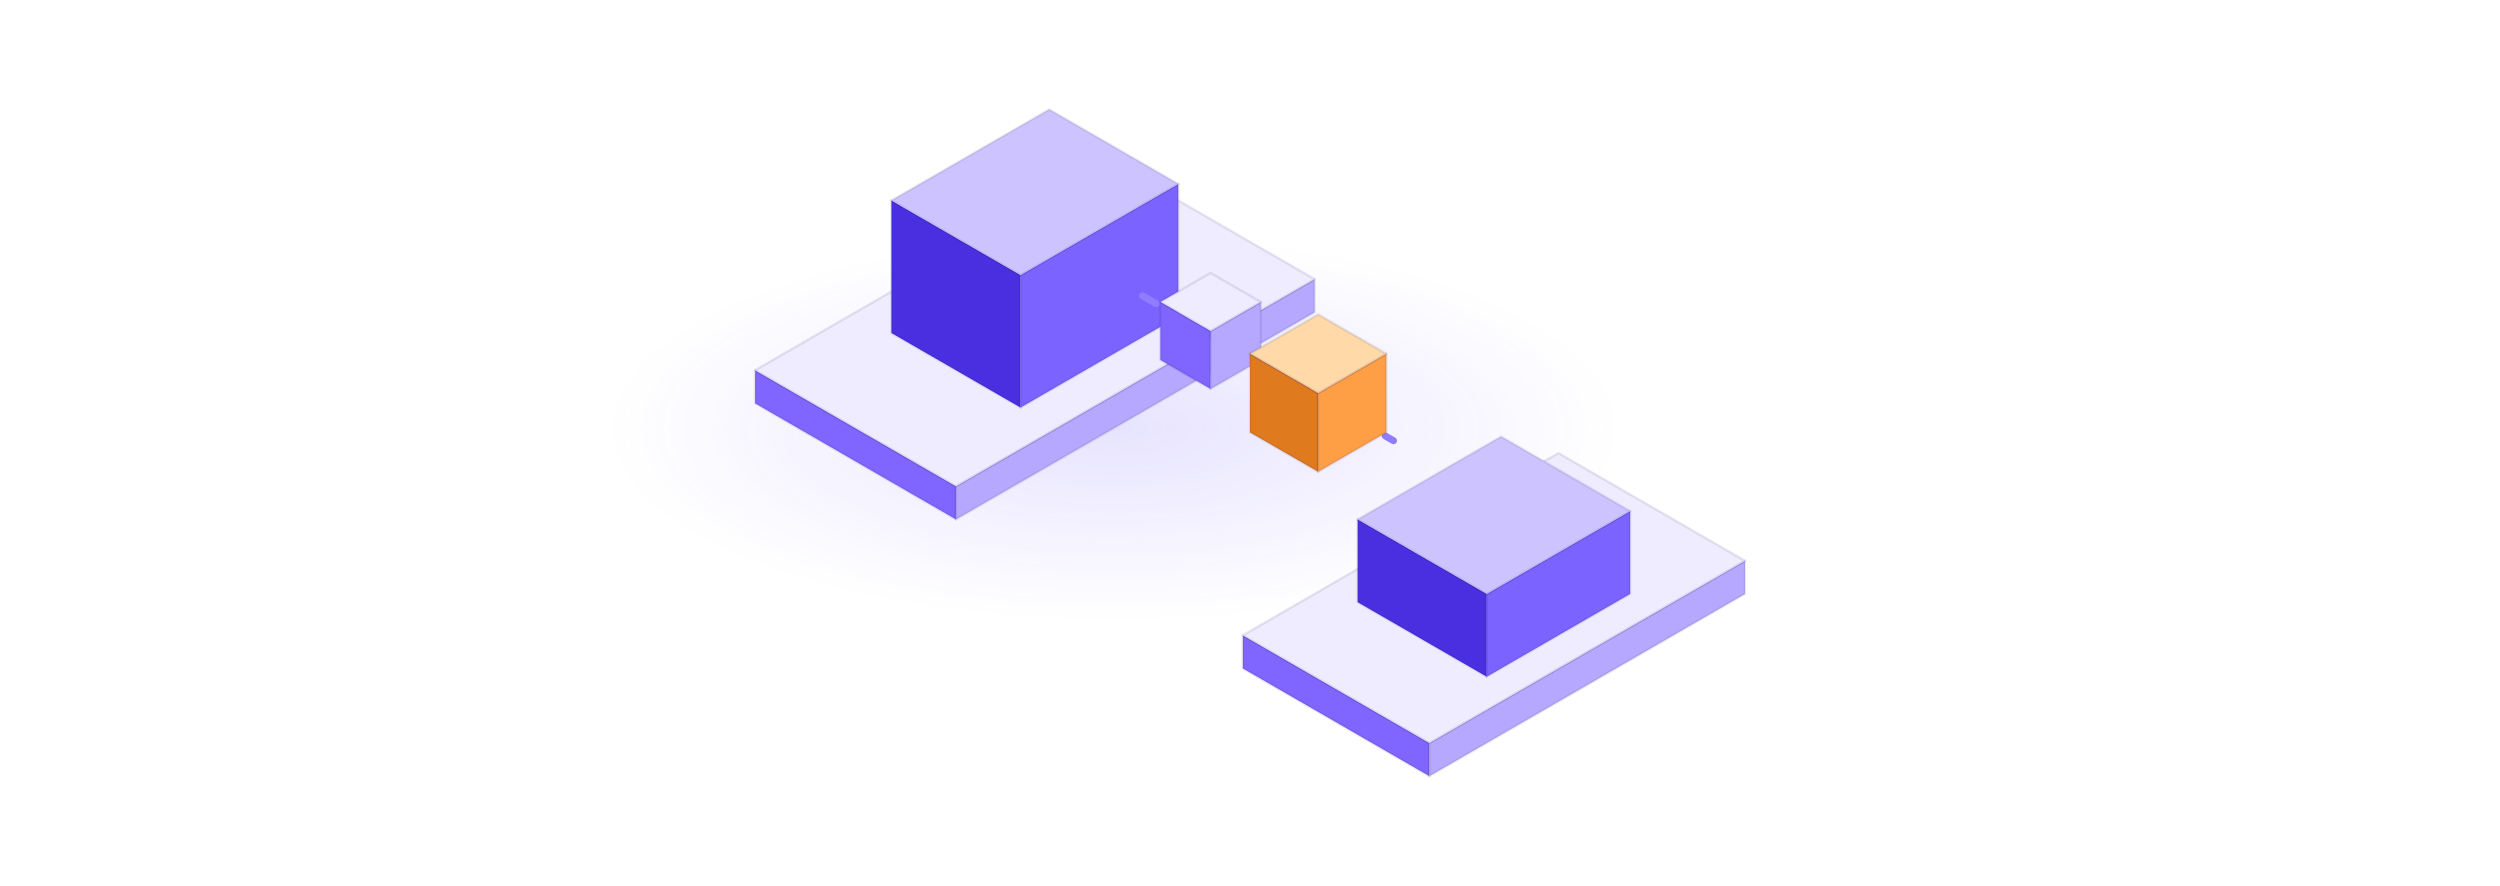
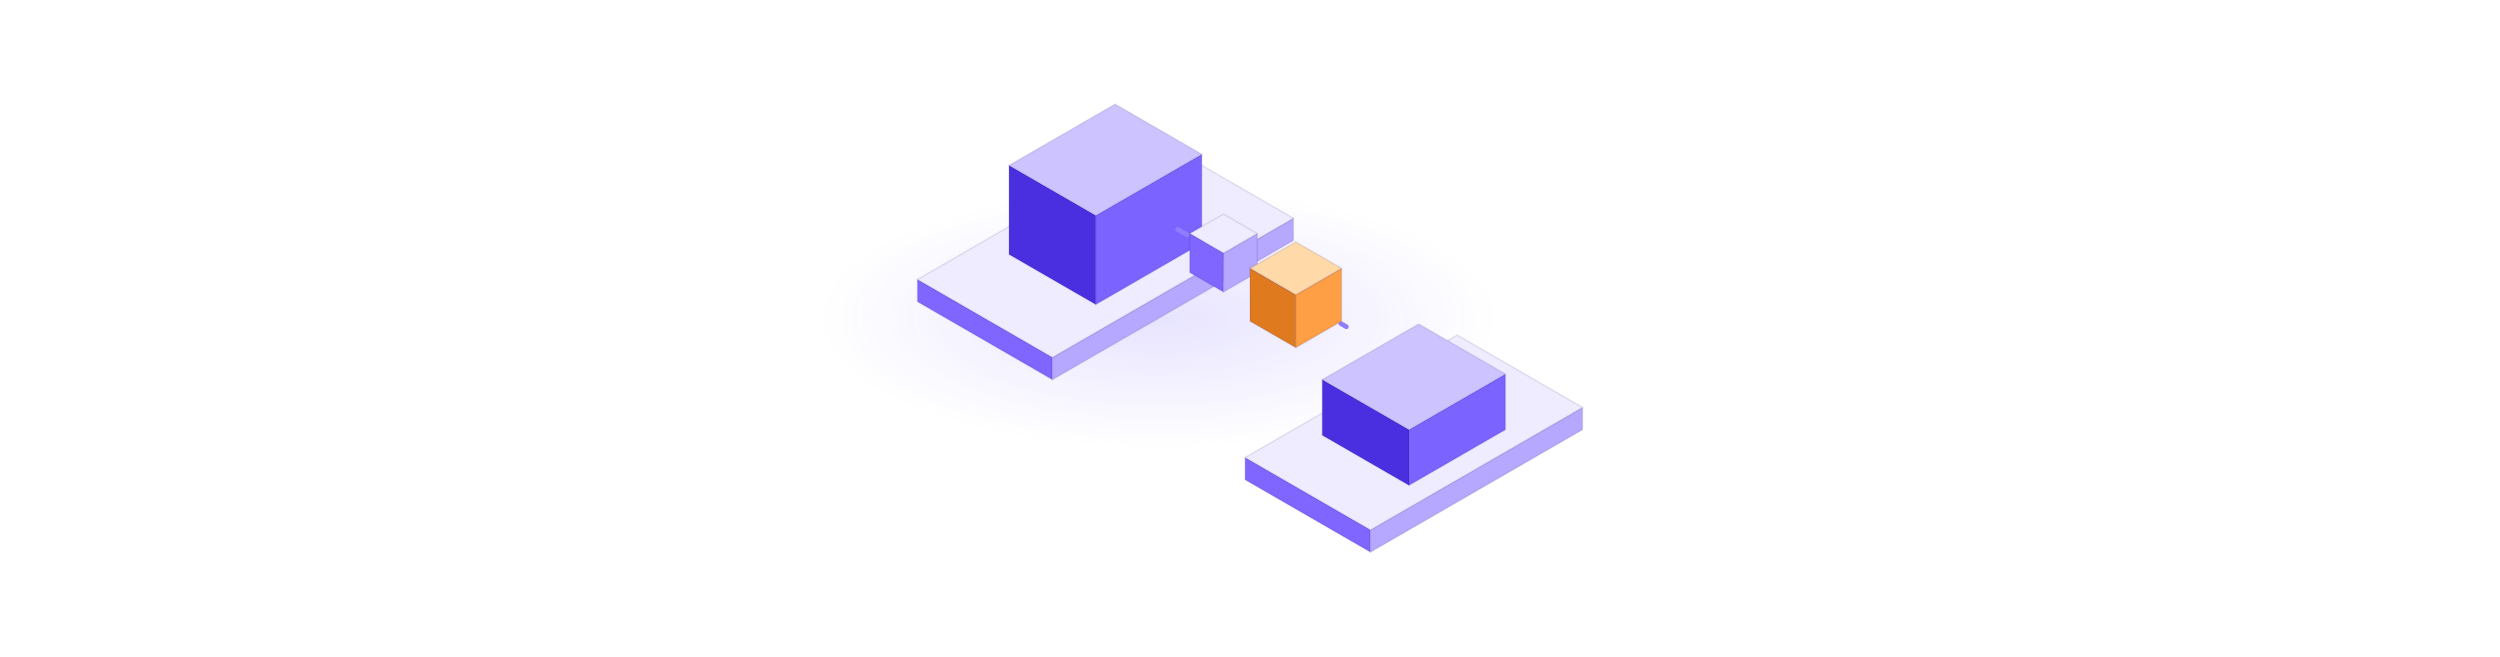
- <svg xmlns="http://www.w3.org/2000/svg" viewBox="0 0 480 170" width="480" height="170" role="img" aria-label="An event delivered">
+ <svg xmlns="http://www.w3.org/2000/svg" viewBox="0 0 480 126" width="480" height="126" role="img" aria-label="An event delivered">
  <defs>
    <radialGradient id="glow" cx="50%" cy="50%" r="50%">
      <stop offset="0%" stop-color="#533afd" stop-opacity="0.28" />
      <stop offset="100%" stop-color="#533afd" stop-opacity="0" />
    </radialGradient>
  </defs>
-   <g transform="translate(213.84,37.70) scale(0.6116)">
+   <g transform="translate(222.42,31.22) scale(0.4109)">
    <ellipse cx="0.00" cy="72.80" rx="158.00" ry="60.00" fill="url(#glow)" opacity="0.5" />
    <polygon points="-112.58,54.60 -49.54,91.00 -49.54,101.40 -112.58,65.00" fill="#8065ff" stroke="rgba(28,16,80,0.10)" stroke-width="0.75" stroke-linejoin="round" />
    <polygon points="63.05,26.00 -49.54,91.00 -49.54,101.40 63.05,36.40" fill="#b7a8ff" stroke="rgba(28,16,80,0.10)" stroke-width="0.75" stroke-linejoin="round" />
    <polygon points="0.00,-10.40 63.05,26.00 -49.54,91.00 -112.58,54.60" fill="#efecff" stroke="rgba(28,16,80,0.10)" stroke-width="0.75" stroke-linejoin="round" />
    <polygon points="-69.80,1.30 -29.27,24.70 -29.27,66.30 -69.80,42.90" fill="#4a2fe0" stroke="rgba(28,16,80,0.10)" stroke-width="0.75" stroke-linejoin="round" />
    <polygon points="20.26,-3.90 -29.27,24.70 -29.27,66.30 20.26,37.70" fill="#7a63ff" stroke="rgba(28,16,80,0.10)" stroke-width="0.75" stroke-linejoin="round" />
    <polygon points="-20.26,-27.30 20.26,-3.90 -29.27,24.70 -69.80,1.30" fill="#cdc4ff" stroke="rgba(28,16,80,0.10)" stroke-width="0.75" stroke-linejoin="round" />
    <path d="M9.01,31.20 L87.81,76.70" stroke="#8f7dff" stroke-width="2.2" stroke-linecap="round" fill="none" opacity="1.0" stroke-dasharray="5 6" />
    <polygon points="14.64,33.15 30.40,42.25 30.40,60.45 14.64,51.35" fill="#8065ff" stroke="rgba(28,16,80,0.10)" stroke-width="0.75" stroke-linejoin="round" />
    <polygon points="46.16,33.15 30.40,42.25 30.40,60.45 46.16,51.35" fill="#b7a8ff" stroke="rgba(28,16,80,0.10)" stroke-width="0.75" stroke-linejoin="round" />
    <polygon points="30.40,24.05 46.16,33.15 30.40,42.25 14.64,33.15" fill="#efecff" stroke="rgba(28,16,80,0.10)" stroke-width="0.75" stroke-linejoin="round" />
    <polygon points="42.78,49.40 64.17,61.75 64.17,86.45 42.78,74.10" fill="#e07a1f" stroke="rgba(28,16,80,0.10)" stroke-width="0.75" stroke-linejoin="round" />
    <polygon points="85.56,49.40 64.17,61.75 64.17,86.45 85.56,74.10" fill="#ff9f45" stroke="rgba(28,16,80,0.10)" stroke-width="0.75" stroke-linejoin="round" />
    <polygon points="64.17,37.05 85.56,49.40 64.17,61.75 42.78,49.40" fill="#ffd9a8" stroke="rgba(28,16,80,0.10)" stroke-width="0.75" stroke-linejoin="round" />
    <polygon points="40.53,137.80 99.07,171.60 99.07,182.00 40.53,148.20" fill="#8065ff" stroke="rgba(28,16,80,0.10)" stroke-width="0.75" stroke-linejoin="round" />
    <polygon points="198.15,114.40 99.07,171.60 99.07,182.00 198.15,124.80" fill="#b7a8ff" stroke="rgba(28,16,80,0.10)" stroke-width="0.75" stroke-linejoin="round" />
    <polygon points="139.60,80.60 198.15,114.40 99.07,171.60 40.53,137.80" fill="#efecff" stroke="rgba(28,16,80,0.10)" stroke-width="0.75" stroke-linejoin="round" />
    <polygon points="76.56,101.40 117.09,124.80 117.09,150.80 76.56,127.40" fill="#4a2fe0" stroke="rgba(28,16,80,0.10)" stroke-width="0.75" stroke-linejoin="round" />
    <polygon points="162.12,98.80 117.09,124.80 117.09,150.80 162.12,124.80" fill="#7a63ff" stroke="rgba(28,16,80,0.10)" stroke-width="0.75" stroke-linejoin="round" />
    <polygon points="121.59,75.40 162.12,98.80 117.09,124.80 76.56,101.40" fill="#cdc4ff" stroke="rgba(28,16,80,0.10)" stroke-width="0.75" stroke-linejoin="round" />
  </g>
</svg>
